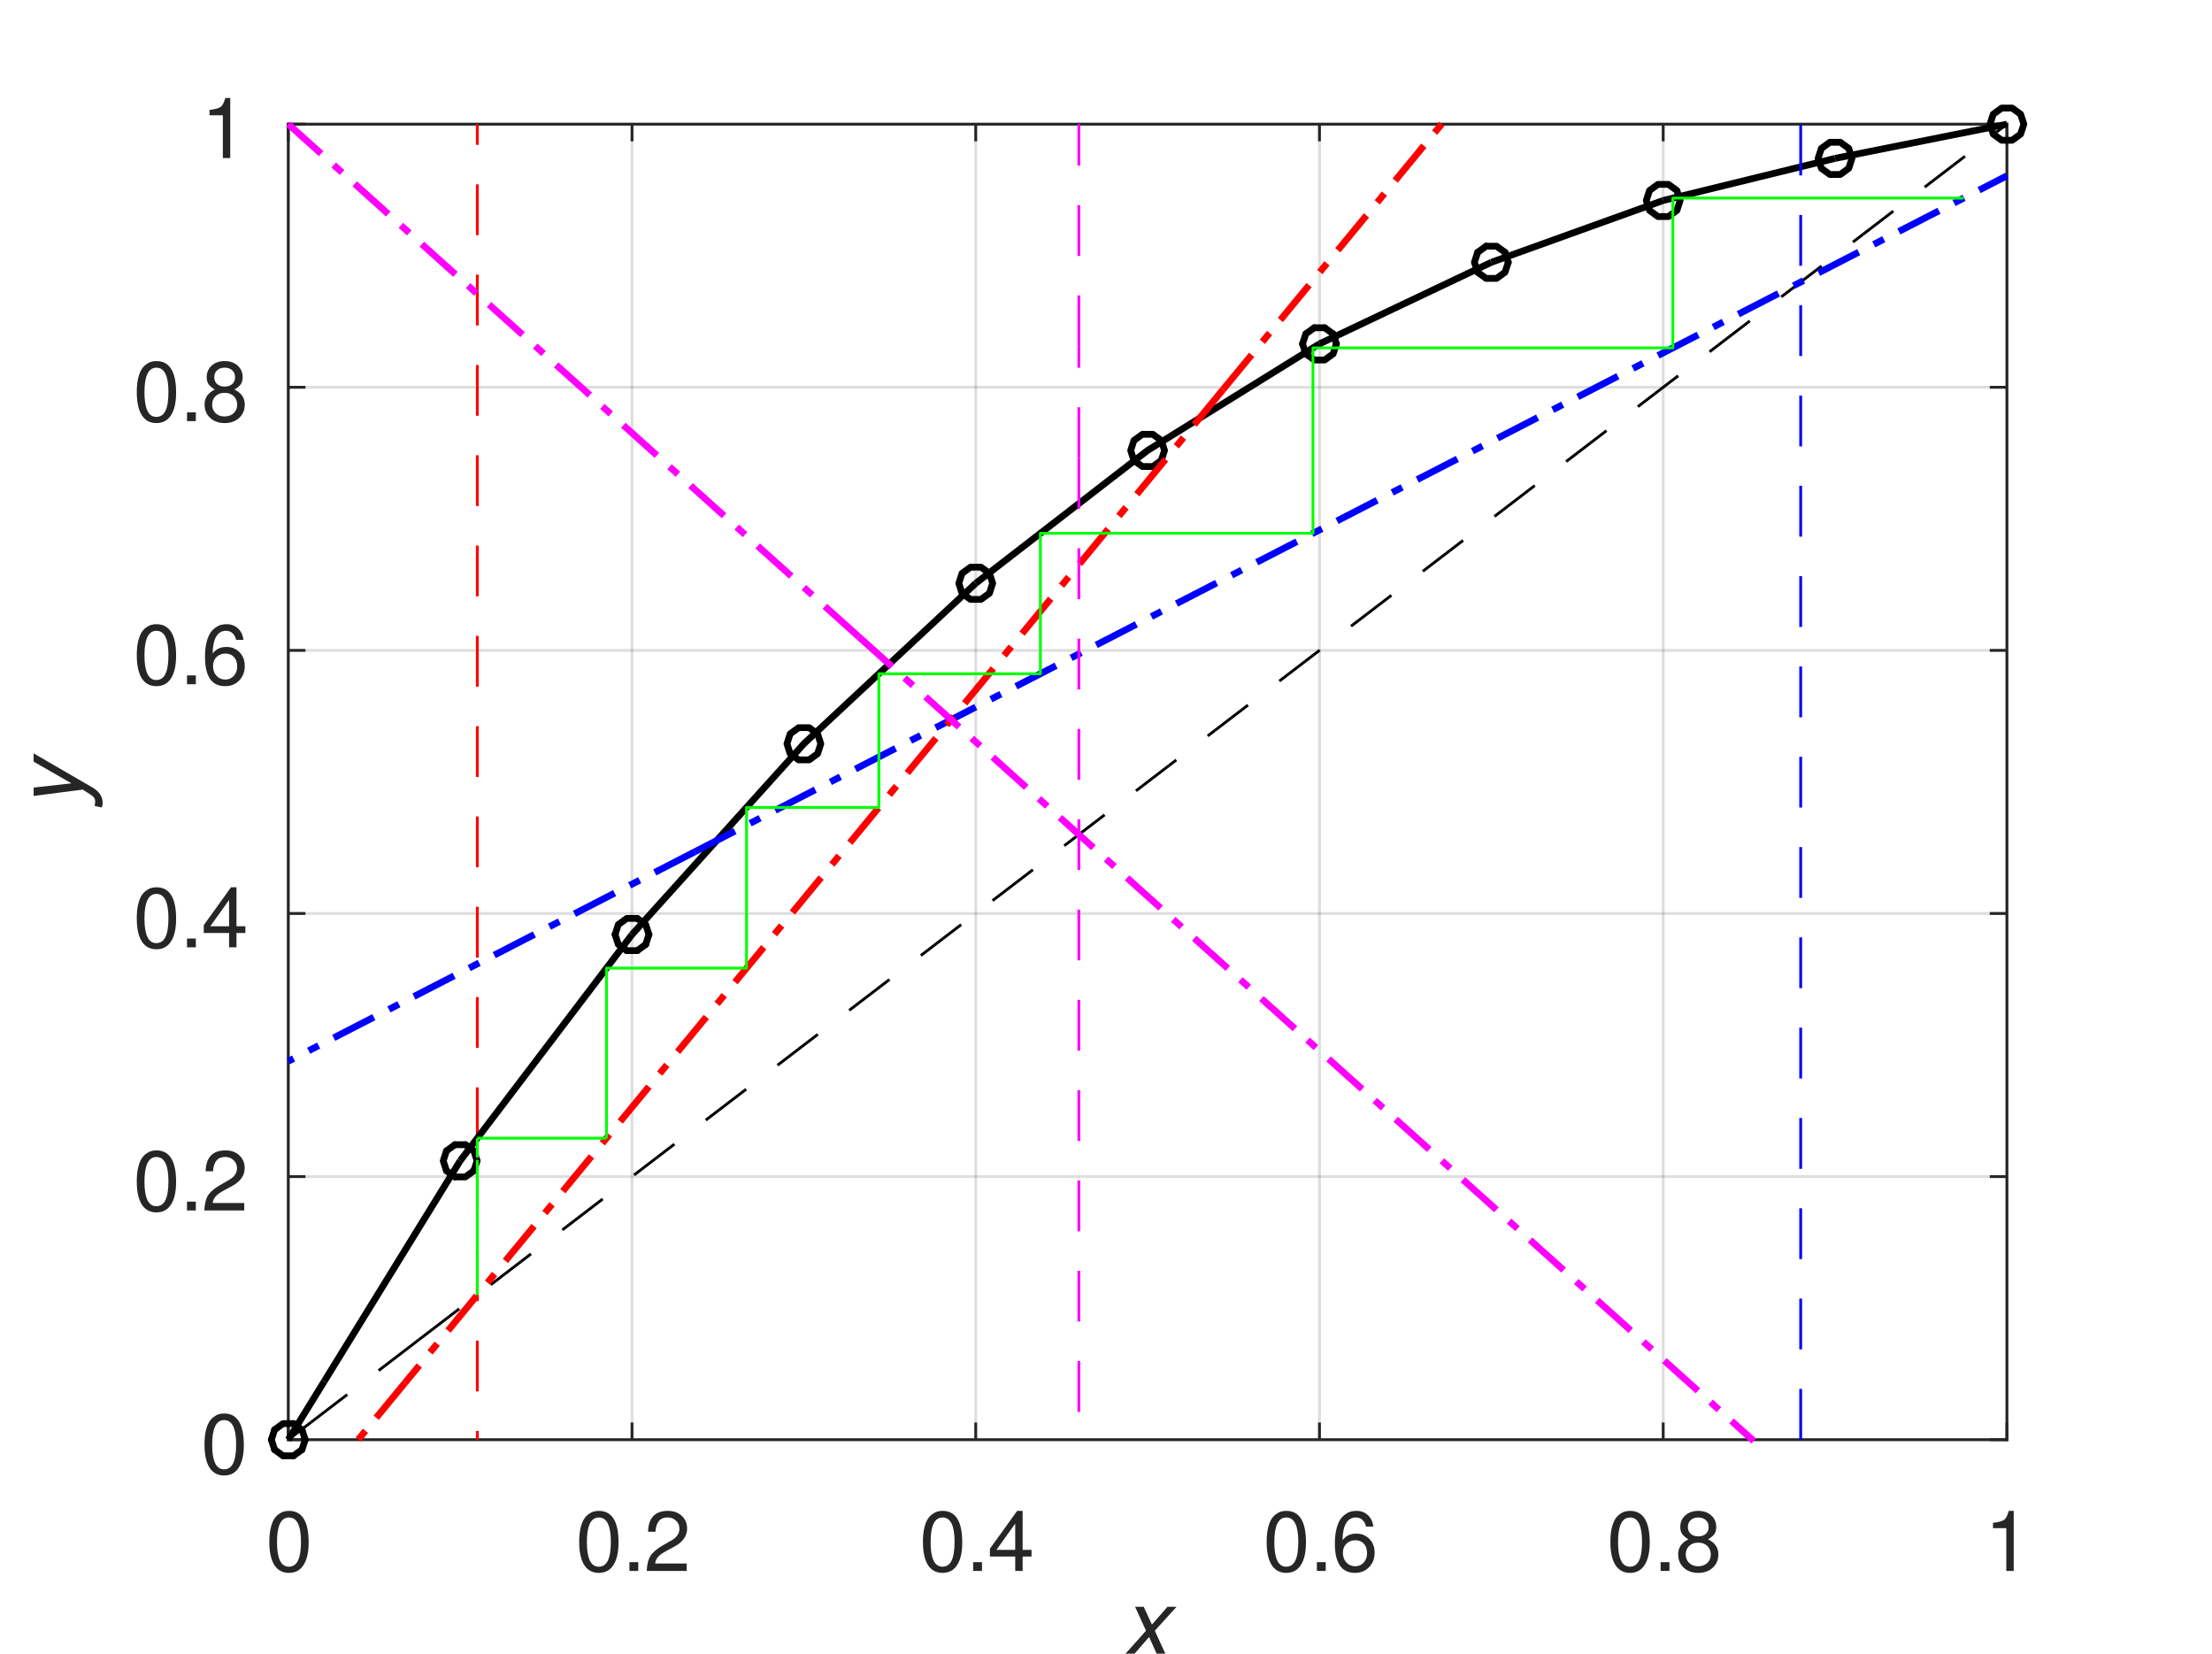
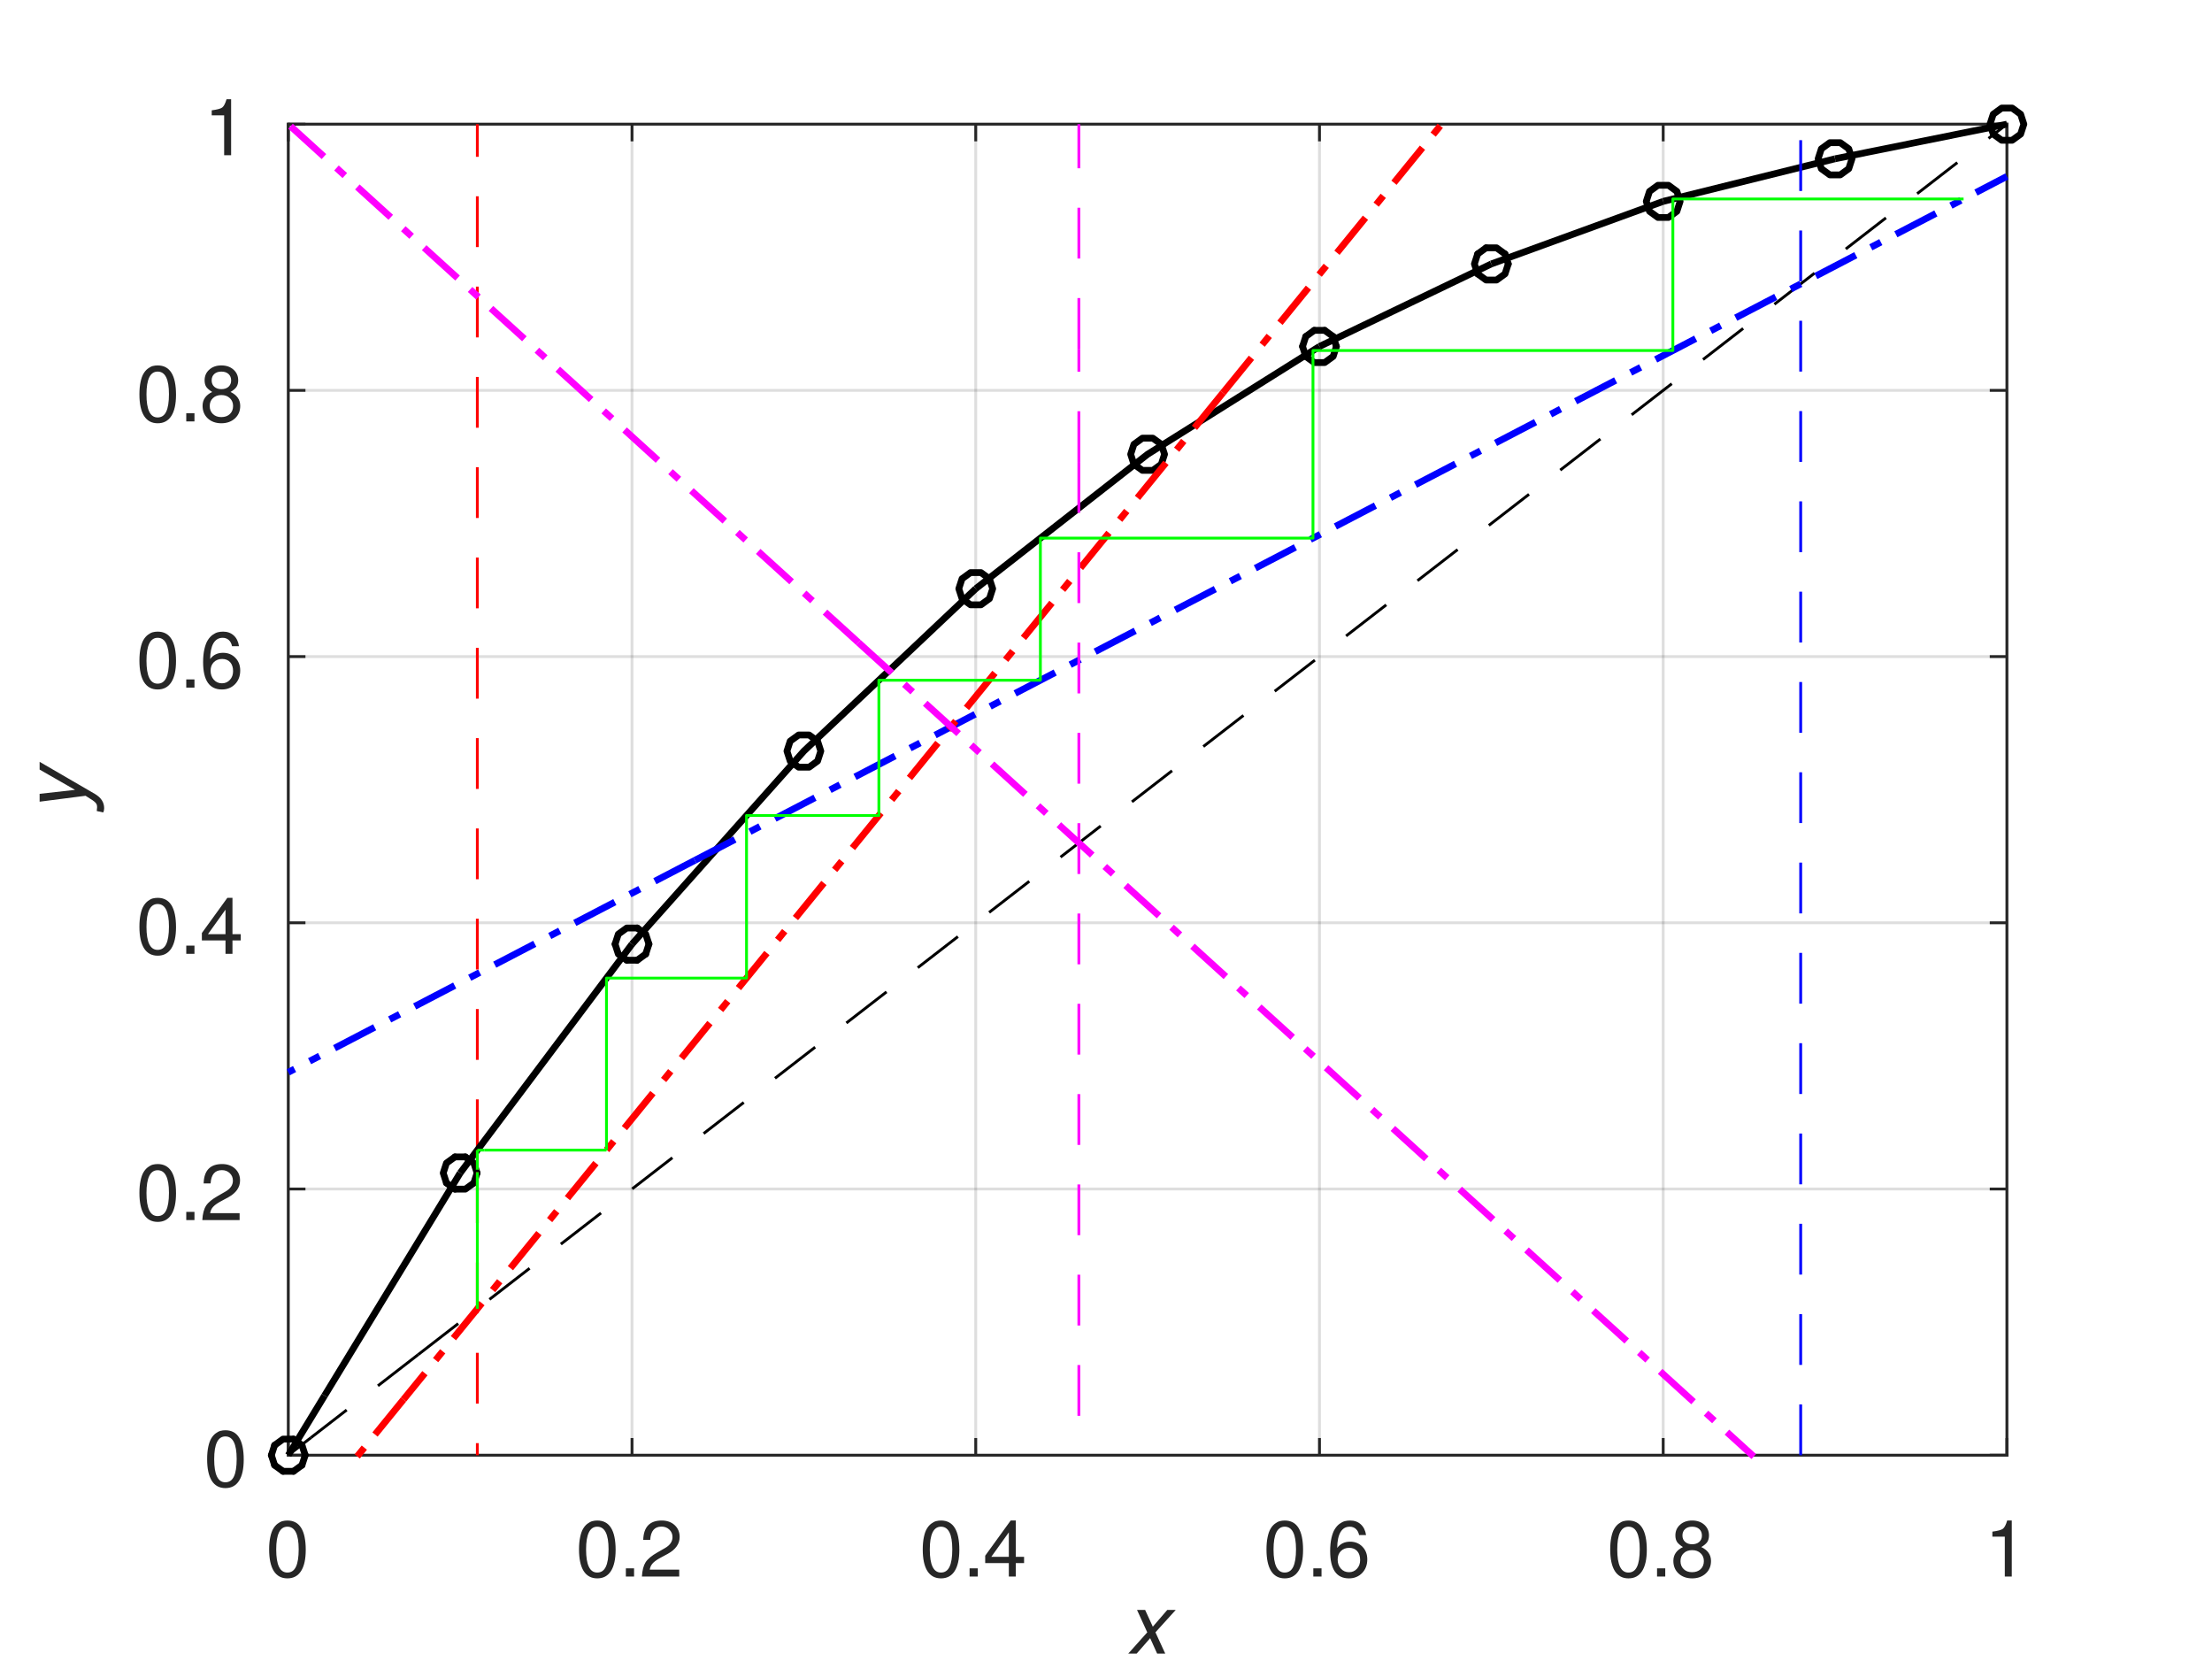
- <svg xmlns="http://www.w3.org/2000/svg" height="293pt" viewBox="0 0 392 293" width="392pt">
+ <svg xmlns="http://www.w3.org/2000/svg" width="392pt" viewBox="0 0 392 293" height="293pt">
  <defs />
  <polygon fill="#ffffff" points="0,0 392,0 392,293 0,293" />
  <g>
    <polygon fill="#ffffff" points="0,293 392,293 392,0 0,0" shape-rendering="crispEdges" />
    <clipPath id="cp00392293">
      <polygon points="0,293 392,293 392,0 0,0" />
    </clipPath>
    <g clip-path="url(#cp00392293)">
-       <polygon fill="#ffffff" points="355.657,255.087 355.657,22 51.089,22 51.089,255.087" shape-rendering="crispEdges" />
-       <g transform="translate(35.5995,28.0005) rotate(-0,8,-6)" font-weight="normal" xml:space="preserve" font-style="normal" font-size="15" font-family="FreeSans">
-         <text fill="rgb(38,38,38)" y="-0" x="0 ">1</text>
+       <polygon fill="#ffffff" points="355.657,257.837 355.657,22 51.089,22 51.089,257.837" shape-rendering="crispEdges" />
+       <g font-size="14" transform="translate(36.0988,27.5005) rotate(-0,8,-5.5)" font-weight="normal" xml:space="preserve" font-family="FreeSans" font-style="normal">
+         <text y="-0" fill="rgb(38,38,38)" x="0 ">1</text>
      </g>
-       <g transform="translate(23.5995,74.6177) rotate(-0,20,-6)" font-weight="normal" xml:space="preserve" font-style="normal" font-size="15" font-family="FreeSans">
-         <text fill="rgb(38,38,38)" y="-0" x="0 8 12 ">0.8</text>
+       <g font-size="14" transform="translate(24.0988,74.6678) rotate(-0,20,-5.5)" font-weight="normal" xml:space="preserve" font-family="FreeSans" font-style="normal">
+         <text y="-0" fill="rgb(38,38,38)" x="0 8 12 ">0.8</text>
      </g>
-       <g transform="translate(23.5995,121.235) rotate(-0,20,-6)" font-weight="normal" xml:space="preserve" font-style="normal" font-size="15" font-family="FreeSans">
-         <text fill="rgb(38,38,38)" y="-0" x="0 8 12 ">0.6</text>
+       <g font-size="14" transform="translate(24.0988,121.835) rotate(-0,20,-5.5)" font-weight="normal" xml:space="preserve" font-family="FreeSans" font-style="normal">
+         <text y="-0" fill="rgb(38,38,38)" x="0 8 12 ">0.6</text>
      </g>
-       <g transform="translate(23.5995,167.852) rotate(-0,20,-6)" font-weight="normal" xml:space="preserve" font-style="normal" font-size="15" font-family="FreeSans">
-         <text fill="rgb(38,38,38)" y="-0" x="0 8 12 ">0.4</text>
+       <g font-size="14" transform="translate(24.0988,169.002) rotate(-0,20,-5.5)" font-weight="normal" xml:space="preserve" font-family="FreeSans" font-style="normal">
+         <text y="-0" fill="rgb(38,38,38)" x="0 8 12 ">0.4</text>
      </g>
-       <g transform="translate(23.5995,214.469) rotate(-0,20,-6)" font-weight="normal" xml:space="preserve" font-style="normal" font-size="15" font-family="FreeSans">
-         <text fill="rgb(38,38,38)" y="-0" x="0 8 12 ">0.2</text>
+       <g font-size="14" transform="translate(24.0988,216.17) rotate(-0,20,-5.5)" font-weight="normal" xml:space="preserve" font-family="FreeSans" font-style="normal">
+         <text y="-0" fill="rgb(38,38,38)" x="0 8 12 ">0.2</text>
      </g>
-       <g transform="translate(35.5995,261.087) rotate(-0,8,-6)" font-weight="normal" xml:space="preserve" font-style="normal" font-size="15" font-family="FreeSans">
-         <text fill="rgb(38,38,38)" y="-0" x="0 ">0</text>
+       <g font-size="14" transform="translate(36.0988,263.337) rotate(-0,8,-5.5)" font-weight="normal" xml:space="preserve" font-family="FreeSans" font-style="normal">
+         <text y="-0" fill="rgb(38,38,38)" x="0 ">0</text>
      </g>
-       <g transform="translate(14.0995,138.544) rotate(-90,4.5,0)" font-weight="normal" xml:space="preserve" font-style="italic" font-size="16.5" font-family="FreeSans">
-         <text fill="rgb(38,38,38)" y="-4" x="0 ">y</text>
+       <g font-size="15.4" transform="translate(15.0988,139.919) rotate(-90,4,0)" font-weight="normal" xml:space="preserve" font-family="FreeSans" font-style="italic">
+         <text y="-4" fill="rgb(38,38,38)" x="0 ">y</text>
      </g>
-       <g transform="translate(198.873,293.341) rotate(-0,4.5,-10)" font-weight="normal" xml:space="preserve" font-style="italic" font-size="16.5" font-family="FreeSans">
-         <text fill="rgb(38,38,38)" y="-0" x="0 ">x</text>
+       <g font-size="15.4" transform="translate(199.373,293.33) rotate(-0,4,-9)" font-weight="normal" xml:space="preserve" font-family="FreeSans" font-style="italic">
+         <text y="-0" fill="rgb(38,38,38)" x="0 ">x</text>
      </g>
-       <g transform="translate(351.657,278.341) rotate(-0,4,-12)" font-weight="normal" xml:space="preserve" font-style="normal" font-size="15" font-family="FreeSans">
-         <text fill="rgb(38,38,38)" y="-0" x="0 ">1</text>
+       <g font-size="14" transform="translate(351.657,279.33) rotate(-0,4,-11)" font-weight="normal" xml:space="preserve" font-family="FreeSans" font-style="normal">
+         <text y="-0" fill="rgb(38,38,38)" x="0 ">1</text>
      </g>
-       <g transform="translate(284.744,278.341) rotate(-0,10,-12)" font-weight="normal" xml:space="preserve" font-style="normal" font-size="15" font-family="FreeSans">
-         <text fill="rgb(38,38,38)" y="-0" x="0 8 12 ">0.8</text>
+       <g font-size="14" transform="translate(284.744,279.33) rotate(-0,10,-11)" font-weight="normal" xml:space="preserve" font-family="FreeSans" font-style="normal">
+         <text y="-0" fill="rgb(38,38,38)" x="0 8 12 ">0.8</text>
      </g>
-       <g transform="translate(223.83,278.341) rotate(-0,10,-12)" font-weight="normal" xml:space="preserve" font-style="normal" font-size="15" font-family="FreeSans">
-         <text fill="rgb(38,38,38)" y="-0" x="0 8 12 ">0.6</text>
+       <g font-size="14" transform="translate(223.83,279.33) rotate(-0,10,-11)" font-weight="normal" xml:space="preserve" font-family="FreeSans" font-style="normal">
+         <text y="-0" fill="rgb(38,38,38)" x="0 8 12 ">0.6</text>
      </g>
-       <g transform="translate(162.916,278.341) rotate(-0,10,-12)" font-weight="normal" xml:space="preserve" font-style="normal" font-size="15" font-family="FreeSans">
-         <text fill="rgb(38,38,38)" y="-0" x="0 8 12 ">0.4</text>
+       <g font-size="14" transform="translate(162.916,279.33) rotate(-0,10,-11)" font-weight="normal" xml:space="preserve" font-family="FreeSans" font-style="normal">
+         <text y="-0" fill="rgb(38,38,38)" x="0 8 12 ">0.4</text>
      </g>
-       <g transform="translate(102.003,278.341) rotate(-0,10,-12)" font-weight="normal" xml:space="preserve" font-style="normal" font-size="15" font-family="FreeSans">
-         <text fill="rgb(38,38,38)" y="-0" x="0 8 12 ">0.2</text>
+       <g font-size="14" transform="translate(102.003,279.33) rotate(-0,10,-11)" font-weight="normal" xml:space="preserve" font-family="FreeSans" font-style="normal">
+         <text y="-0" fill="rgb(38,38,38)" x="0 8 12 ">0.2</text>
      </g>
-       <g transform="translate(47.0889,278.341) rotate(-0,4,-12)" font-weight="normal" xml:space="preserve" font-style="normal" font-size="15" font-family="FreeSans">
-         <text fill="rgb(38,38,38)" y="-0" x="0 ">0</text>
+       <g font-size="14" transform="translate(47.0889,279.33) rotate(-0,4,-11)" font-weight="normal" xml:space="preserve" font-family="FreeSans" font-style="normal">
+         <text y="-0" fill="rgb(38,38,38)" x="0 ">0</text>
      </g>
-       <polyline fill="none" stroke-linejoin="miter" points="355.657,255.087 355.657,252.04" stroke-linecap="butt" stroke="#262626" stroke-width="0.5" />
-       <polyline fill="none" stroke-linejoin="miter" points="355.657,22 355.657,25.047" stroke-linecap="butt" stroke="#262626" stroke-width="0.5" />
-       <polyline fill="none" stroke-linejoin="miter" points="233.83,22 233.83,25.047" stroke-linecap="butt" stroke="#262626" stroke-width="0.5" />
-       <polyline fill="none" stroke-linejoin="miter" points="233.83,255.087 233.83,252.04" stroke-linecap="butt" stroke="#262626" stroke-width="0.5" />
-       <polyline fill="none" stroke-linejoin="miter" points="172.916,22 172.916,25.047" stroke-linecap="butt" stroke="#262626" stroke-width="0.5" />
-       <polyline fill="none" stroke-linejoin="miter" points="172.916,255.087 172.916,252.04" stroke-linecap="butt" stroke="#262626" stroke-width="0.5" />
-       <polyline fill="none" stroke-linejoin="miter" points="294.743,255.087 294.743,252.04" stroke-linecap="butt" stroke="#262626" stroke-width="0.5" />
-       <polyline fill="none" stroke-linejoin="miter" points="294.743,22 294.743,25.047" stroke-linecap="butt" stroke="#262626" stroke-width="0.5" />
-       <polyline fill="none" stroke-linejoin="miter" points="112.003,22 112.003,25.047" stroke-linecap="butt" stroke="#262626" stroke-width="0.5" />
-       <polyline fill="none" stroke-linejoin="miter" points="112.003,255.087 112.003,252.04" stroke-linecap="butt" stroke="#262626" stroke-width="0.5" />
-       <polyline stroke-opacity="0.15" stroke-dasharray="16,0" fill="none" stroke-linejoin="miter" points="51.089,255.087 355.657,255.087" stroke-linecap="butt" stroke="#262626" stroke-width="0.5" />
-       <polyline stroke-opacity="0.15" stroke-dasharray="16,0" fill="none" stroke-linejoin="miter" points="51.089,208.469 355.657,208.469" stroke-linecap="butt" stroke="#262626" stroke-width="0.5" />
-       <polyline stroke-opacity="0.15" stroke-dasharray="16,0" fill="none" stroke-linejoin="miter" points="51.089,161.852 355.657,161.852" stroke-linecap="butt" stroke="#262626" stroke-width="0.5" />
-       <polyline stroke-opacity="0.15" stroke-dasharray="16,0" fill="none" stroke-linejoin="miter" points="51.089,115.235 355.657,115.235" stroke-linecap="butt" stroke="#262626" stroke-width="0.5" />
-       <polyline stroke-opacity="0.15" stroke-dasharray="16,0" fill="none" stroke-linejoin="miter" points="51.089,68.618 355.657,68.618" stroke-linecap="butt" stroke="#262626" stroke-width="0.5" />
-       <polyline stroke-opacity="0.15" stroke-dasharray="16,0" fill="none" stroke-linejoin="miter" points="51.089,22 355.657,22" stroke-linecap="butt" stroke="#262626" stroke-width="0.5" />
-       <polyline fill="none" stroke-linejoin="miter" points="51.089,255.087 54.13,255.087" stroke-linecap="butt" stroke="#262626" stroke-width="0.5" />
-       <polyline fill="none" stroke-linejoin="miter" points="355.657,255.087 352.616,255.087" stroke-linecap="butt" stroke="#262626" stroke-width="0.5" />
-       <polyline fill="none" stroke-linejoin="miter" points="51.089,208.469 54.13,208.469" stroke-linecap="butt" stroke="#262626" stroke-width="0.5" />
-       <polyline fill="none" stroke-linejoin="miter" points="355.657,208.469 352.616,208.469" stroke-linecap="butt" stroke="#262626" stroke-width="0.5" />
-       <polyline fill="none" stroke-linejoin="miter" points="51.089,161.852 54.13,161.852" stroke-linecap="butt" stroke="#262626" stroke-width="0.5" />
-       <polyline fill="none" stroke-linejoin="miter" points="355.657,161.852 352.616,161.852" stroke-linecap="butt" stroke="#262626" stroke-width="0.5" />
-       <polyline fill="none" stroke-linejoin="miter" points="51.089,115.235 54.13,115.235" stroke-linecap="butt" stroke="#262626" stroke-width="0.5" />
-       <polyline fill="none" stroke-linejoin="miter" points="355.657,115.235 352.616,115.235" stroke-linecap="butt" stroke="#262626" stroke-width="0.5" />
-       <polyline fill="none" stroke-linejoin="miter" points="51.089,68.618 54.13,68.618" stroke-linecap="butt" stroke="#262626" stroke-width="0.5" />
-       <polyline fill="none" stroke-linejoin="miter" points="355.657,68.618 352.616,68.618" stroke-linecap="butt" stroke="#262626" stroke-width="0.5" />
-       <polyline fill="none" stroke-linejoin="miter" points="51.089,22 54.13,22" stroke-linecap="butt" stroke="#262626" stroke-width="0.5" />
-       <polyline fill="none" stroke-linejoin="miter" points="355.657,22 352.616,22" stroke-linecap="butt" stroke="#262626" stroke-width="0.5" />
-       <polyline fill="none" stroke-linejoin="miter" points="51.089,22 51.089,25.047" stroke-linecap="butt" stroke="#262626" stroke-width="0.5" />
-       <polyline fill="none" stroke-linejoin="miter" points="51.089,255.087 51.089,252.04" stroke-linecap="butt" stroke="#262626" stroke-width="0.5" />
-       <polyline stroke-opacity="0.15" stroke-dasharray="16,0" fill="none" stroke-linejoin="miter" points="355.657,255.087 355.657,22" stroke-linecap="butt" stroke="#262626" stroke-width="0.5" />
-       <polyline stroke-opacity="0.15" stroke-dasharray="16,0" fill="none" stroke-linejoin="miter" points="294.743,255.087 294.743,22" stroke-linecap="butt" stroke="#262626" stroke-width="0.5" />
-       <polyline stroke-opacity="0.15" stroke-dasharray="16,0" fill="none" stroke-linejoin="miter" points="233.83,255.087 233.83,22" stroke-linecap="butt" stroke="#262626" stroke-width="0.5" />
-       <polyline stroke-opacity="0.15" stroke-dasharray="16,0" fill="none" stroke-linejoin="miter" points="172.916,255.087 172.916,22" stroke-linecap="butt" stroke="#262626" stroke-width="0.5" />
-       <polyline stroke-dasharray="16,0" fill="none" stroke-linejoin="miter" points="51.089,255.087 355.657,255.087" stroke-linecap="square" stroke="#262626" stroke-width="0.5" />
-       <polyline stroke-dasharray="16,0" fill="none" stroke-linejoin="miter" points="51.089,22 355.657,22" stroke-linecap="square" stroke="#262626" stroke-width="0.5" />
-       <polyline stroke-dasharray="16,0" fill="none" stroke-linejoin="miter" points="51.089,255.087 51.089,22" stroke-linecap="square" stroke="#262626" stroke-width="0.5" />
-       <polyline stroke-dasharray="16,0" fill="none" stroke-linejoin="miter" points="355.657,255.087 355.657,22" stroke-linecap="square" stroke="#262626" stroke-width="0.5" />
-       <polyline stroke-opacity="0.15" stroke-dasharray="16,0" fill="none" stroke-linejoin="miter" points="112.003,255.087 112.003,22" stroke-linecap="butt" stroke="#262626" stroke-width="0.5" />
-       <polyline stroke-opacity="0.15" stroke-dasharray="16,0" fill="none" stroke-linejoin="miter" points="51.089,255.087 51.089,22" stroke-linecap="butt" stroke="#262626" stroke-width="0.5" />
-       <polyline fill="none" stroke-linejoin="round" points="79.119,207.436 78.546,205.672 79.119,203.909 80.619,202.819" stroke-linecap="round" stroke="#000000" stroke-width="1.2" />
-       <polyline fill="none" stroke-linejoin="round" points="83.272,203.4 82.473,202.819" stroke-linecap="round" stroke="#000000" stroke-width="1.2" />
-       <polyline fill="none" stroke-linejoin="round" points="110.276,167.854 109.575,167.345 109.003,165.582" stroke-linecap="round" stroke="#000000" stroke-width="1.2" />
-       <polyline fill="none" stroke-linejoin="round" points="79.819,207.945 79.119,207.436" stroke-linecap="round" stroke="#000000" stroke-width="1.2" />
-       <polyline fill="none" stroke-linejoin="round" points="80.619,202.819 82.473,202.819" stroke-linecap="round" stroke="#000000" stroke-width="1.2" />
-       <polyline fill="none" stroke-linejoin="round" points="109.003,165.582 109.575,163.818 111.075,162.728 112.93,162.728" stroke-linecap="round" stroke="#000000" stroke-width="1.2" />
-       <polyline fill="none" stroke-linejoin="round" points="113.729,163.309 112.93,162.728" stroke-linecap="round" stroke="#000000" stroke-width="1.2" />
-       <polyline stroke-dasharray="8,3,2,3" fill="none" stroke-linejoin="round" points="123.145,150.914 51.089,188.031" stroke-linecap="butt" stroke="#0000ff" stroke-width="1.2" />
-       <polyline stroke-dasharray="9,7" fill="none" stroke-linejoin="round" points="84.591,201.663 84.591,22" stroke-linecap="butt" stroke="#ff0000" stroke-width="0.5" />
-       <polyline stroke-dasharray="8,3,2,3" fill="none" stroke-linejoin="round" points="152.124,112.77 51.089,22" stroke-linecap="butt" stroke="#ff00ff" stroke-width="1.2" />
-       <polyline stroke-dasharray="9,7" fill="none" stroke-linejoin="round" points="191.19,61.345 191.19,22" stroke-linecap="butt" stroke="#ff00ff" stroke-width="0.5" />
-       <polyline fill="none" stroke-linejoin="round" points="81.546,205.672 112.003,165.582" stroke-linecap="butt" stroke="#000000" stroke-width="1.2" />
-       <polyline fill="none" stroke-linejoin="round" points="50.162,257.94 48.662,256.85" stroke-linecap="round" stroke="#000000" stroke-width="1.2" />
-       <polyline fill="none" stroke-linejoin="round" points="48.089,255.087 48.662,253.323" stroke-linecap="round" stroke="#000000" stroke-width="1.2" />
-       <polyline fill="none" stroke-linejoin="round" points="57.434,244.793 51.089,255.087" stroke-linecap="butt" stroke="#000000" stroke-width="1.2" />
-       <polyline fill="none" stroke-linejoin="round" points="52.016,252.233 53.516,253.323" stroke-linecap="round" stroke="#000000" stroke-width="1.2" />
-       <polyline fill="none" stroke-linejoin="round" points="52.016,257.94 50.162,257.94" stroke-linecap="round" stroke="#000000" stroke-width="1.2" />
-       <polyline fill="none" stroke-linejoin="round" points="53.516,253.323 54.089,255.087" stroke-linecap="round" stroke="#000000" stroke-width="1.2" />
-       <polyline fill="none" stroke-linejoin="round" points="48.662,256.85 48.089,255.087" stroke-linecap="round" stroke="#000000" stroke-width="1.2" />
-       <polyline stroke-dasharray="9,7" fill="none" stroke-linejoin="round" points="55.082,252.031 51.089,255.087" stroke-linecap="butt" stroke="#000000" stroke-width="0.5" />
-       <polyline fill="none" stroke-linejoin="round" points="48.662,253.323 50.162,252.233 52.016,252.233" stroke-linecap="round" stroke="#000000" stroke-width="1.2" />
-       <polyline fill="none" stroke-linejoin="round" points="53.516,256.85 52.016,257.94" stroke-linecap="round" stroke="#000000" stroke-width="1.2" />
-       <polyline fill="none" stroke-linejoin="round" points="54.089,255.087 53.516,256.85" stroke-linecap="round" stroke="#000000" stroke-width="1.2" />
-       <polyline fill="none" stroke-linejoin="round" points="80.044,208.108 79.819,207.945" stroke-linecap="round" stroke="#000000" stroke-width="1.2" />
-       <polyline fill="none" stroke-linejoin="round" points="57.434,244.793 81.546,205.672" stroke-linecap="butt" stroke="#000000" stroke-width="1.2" />
-       <polyline fill="none" stroke-linejoin="round" points="80.044,208.108 80.619,208.525" stroke-linecap="round" stroke="#000000" stroke-width="1.2" />
-       <polyline fill="none" stroke-linejoin="round" points="83.272,203.4 83.973,203.909 84.546,205.672" stroke-linecap="round" stroke="#000000" stroke-width="1.2" />
-       <polyline stroke-dasharray="9,7" fill="none" stroke-linejoin="round" points="74.249,237.362 55.082,252.031" stroke-linecap="butt" stroke="#000000" stroke-width="0.5" />
-       <polyline stroke-dasharray="8,3,2,3" fill="none" stroke-linejoin="round" points="71.759,245.025 63.279,255.32" stroke-linecap="butt" stroke="#ff0000" stroke-width="1.2" />
-       <polyline stroke-dasharray="9,7" fill="none" stroke-linejoin="round" points="84.591,205.532 84.591,201.663" stroke-linecap="butt" stroke="#ff0000" stroke-width="0.5" />
-       <polyline fill="none" stroke-linejoin="round" points="83.973,207.436 82.473,208.525 80.619,208.525" stroke-linecap="round" stroke="#000000" stroke-width="1.2" />
-       <polyline fill="none" stroke-linejoin="round" points="85.848,201.663 84.591,201.663" stroke-linecap="butt" stroke="#00ff00" stroke-width="0.5" />
-       <polyline fill="none" stroke-linejoin="round" points="84.591,205.532 84.591,201.663" stroke-linecap="butt" stroke="#00ff00" stroke-width="0.5" />
-       <polyline fill="none" stroke-linejoin="round" points="84.546,205.672 83.973,207.436" stroke-linecap="round" stroke="#000000" stroke-width="1.2" />
-       <polyline fill="none" stroke-linejoin="round" points="294.743,35.52 325.2,28.061" stroke-linecap="butt" stroke="#000000" stroke-width="1.2" />
-       <polyline fill="none" stroke-linejoin="round" points="112.003,165.582 142.459,131.784 172.916,103.348" stroke-linecap="butt" stroke="#000000" stroke-width="1.2" />
-       <polyline fill="none" stroke-linejoin="round" points="325.2,28.061 355.657,22" stroke-linecap="butt" stroke="#000000" stroke-width="1.2" />
-       <polyline fill="none" stroke-linejoin="round" points="172.916,103.348 203.373,79.806 233.83,60.926" stroke-linecap="butt" stroke="#000000" stroke-width="1.2" />
-       <polyline fill="none" stroke-linejoin="round" points="115.003,165.582 114.43,167.345" stroke-linecap="round" stroke="#000000" stroke-width="1.2" />
-       <polyline fill="none" stroke-linejoin="round" points="112.93,168.435 111.075,168.435" stroke-linecap="round" stroke="#000000" stroke-width="1.2" />
-       <polyline fill="none" stroke-linejoin="round" points="264.287,46.474 294.743,35.52" stroke-linecap="butt" stroke="#000000" stroke-width="1.2" />
-       <polyline fill="none" stroke-linejoin="round" points="114.43,167.345 112.93,168.435" stroke-linecap="round" stroke="#000000" stroke-width="1.2" />
-       <polyline fill="none" stroke-linejoin="round" points="110.276,167.854 111.075,168.435" stroke-linecap="round" stroke="#000000" stroke-width="1.2" />
-       <polyline fill="none" stroke-linejoin="round" points="113.729,163.309 114.43,163.818 115.003,165.582" stroke-linecap="round" stroke="#000000" stroke-width="1.2" />
-       <polyline fill="none" stroke-linejoin="round" points="145.459,131.784 144.886,133.547 143.386,134.637 141.532,134.637 140.032,133.547 139.459,131.784 140.032,130.021 141.532,128.931 143.386,128.931 144.886,130.021 145.459,131.784" stroke-linecap="round" stroke="#000000" stroke-width="1.2" />
-       <polyline fill="none" stroke-linejoin="round" points="175.916,103.348 175.343,105.111 173.843,106.201 171.989,106.201 170.489,105.111 169.916,103.348 170.489,101.584 171.989,100.494 173.843,100.494 175.343,101.584 175.916,103.348" stroke-linecap="round" stroke="#000000" stroke-width="1.2" />
-       <polyline fill="none" stroke-linejoin="round" points="206.373,79.806 205.8,81.569 204.3,82.659 202.446,82.659 200.946,81.569 200.373,79.806 200.946,78.043 202.446,76.953 204.3,76.953 205.8,78.043 206.373,79.806" stroke-linecap="round" stroke="#000000" stroke-width="1.2" />
-       <polyline fill="none" stroke-linejoin="round" points="236.83,60.926 236.257,62.689 234.757,63.779 232.903,63.779 231.403,62.689" stroke-linecap="round" stroke="#000000" stroke-width="1.2" />
-       <polyline fill="none" stroke-linejoin="round" points="231.231,62.159 231.403,62.689" stroke-linecap="round" stroke="#000000" stroke-width="1.2" />
-       <polyline fill="none" stroke-linejoin="round" points="236.429,59.693 236.83,60.926" stroke-linecap="round" stroke="#000000" stroke-width="1.2" />
-       <polyline fill="none" stroke-linejoin="round" points="267.287,46.474 266.714,48.238 265.214,49.328 263.36,49.328 261.86,48.238" stroke-linecap="round" stroke="#000000" stroke-width="1.2" />
-       <polyline fill="none" stroke-linejoin="round" points="261.687,47.708 261.86,48.238" stroke-linecap="round" stroke="#000000" stroke-width="1.2" />
-       <polyline fill="none" stroke-linejoin="round" points="266.886,45.241 267.287,46.474" stroke-linecap="round" stroke="#000000" stroke-width="1.2" />
-       <polyline fill="none" stroke-linejoin="round" points="297.743,35.52 297.171,37.283 295.671,38.373 293.816,38.373 292.316,37.283 291.743,35.52 292.316,33.756 293.816,32.666 295.671,32.666 297.171,33.756 297.743,35.52" stroke-linecap="round" stroke="#000000" stroke-width="1.2" />
-       <polyline fill="none" stroke-linejoin="round" points="328.2,28.061 327.627,29.824 326.127,30.914 324.273,30.914 322.773,29.824 322.2,28.061 322.773,26.297 324.273,25.208 326.127,25.208 327.627,26.297 328.2,28.061" stroke-linecap="round" stroke="#000000" stroke-width="1.2" />
-       <polyline fill="none" stroke-linejoin="round" points="358.657,22 358.084,23.764 356.584,24.854 354.73,24.854 353.23,23.764 352.657,22 353.23,20.237 354.73,19.147 356.584,19.147 358.084,20.237 358.657,22" stroke-linecap="round" stroke="#000000" stroke-width="1.2" />
-       <polyline stroke-dasharray="9,7" fill="none" stroke-linejoin="round" points="74.249,237.362 355.657,22" stroke-linecap="butt" stroke="#000000" stroke-width="0.5" />
-       <polyline stroke-dasharray="8,3,2,3" fill="none" stroke-linejoin="round" points="123.145,150.914 355.657,31.144" stroke-linecap="butt" stroke="#0000ff" stroke-width="1.2" />
-       <polyline stroke-dasharray="9,7" fill="none" stroke-linejoin="round" points="319.109,255.087 319.109,22" stroke-linecap="butt" stroke="#0000ff" stroke-width="0.5" />
-       <polyline stroke-dasharray="8,3,2,3" fill="none" stroke-linejoin="round" points="216.726,69.042 71.759,245.025" stroke-linecap="butt" stroke="#ff0000" stroke-width="1.2" />
-       <polyline stroke-dasharray="9,7" fill="none" stroke-linejoin="round" points="84.591,205.532 84.591,255.087" stroke-linecap="butt" stroke="#ff0000" stroke-width="0.5" />
-       <polyline stroke-dasharray="8,3,2,3" fill="none" stroke-linejoin="round" points="152.124,112.77 310.795,255.32" stroke-linecap="butt" stroke="#ff00ff" stroke-width="1.2" />
-       <polyline stroke-dasharray="9,7" fill="none" stroke-linejoin="round" points="191.19,81.158 191.19,255.087" stroke-linecap="butt" stroke="#ff00ff" stroke-width="0.5" />
-       <polyline fill="none" stroke-linejoin="round" points="347.978,35.1 296.457,35.1 296.457,61.639 232.679,61.639 232.679,94.492 184.373,94.492 184.373,119.375 155.75,119.375 155.75,143.063 132.295,143.063 132.295,171.537 107.478,171.537 107.478,201.663" stroke-linecap="butt" stroke="#00ff00" stroke-width="0.5" />
-       <polyline fill="none" stroke-linejoin="round" points="85.848,201.663 107.478,201.663" stroke-linecap="butt" stroke="#00ff00" stroke-width="0.5" />
-       <polyline fill="none" stroke-linejoin="round" points="84.591,205.532 84.591,229.447" stroke-linecap="butt" stroke="#00ff00" stroke-width="0.5" />
-       <polyline fill="none" stroke-linejoin="round" points="233.83,60.926 264.287,46.474" stroke-linecap="butt" stroke="#000000" stroke-width="1.2" />
-       <polyline fill="none" stroke-linejoin="round" points="234.757,58.073 236.257,59.163" stroke-linecap="round" stroke="#000000" stroke-width="1.2" />
-       <polyline fill="none" stroke-linejoin="round" points="236.429,59.693 236.257,59.163" stroke-linecap="round" stroke="#000000" stroke-width="1.2" />
-       <polyline fill="none" stroke-linejoin="round" points="261.687,47.708 261.287,46.474 261.86,44.711" stroke-linecap="round" stroke="#000000" stroke-width="1.2" />
-       <polyline fill="none" stroke-linejoin="round" points="231.231,62.159 230.83,60.926" stroke-linecap="round" stroke="#000000" stroke-width="1.2" />
-       <polyline fill="none" stroke-linejoin="round" points="261.86,44.711 263.36,43.621" stroke-linecap="round" stroke="#000000" stroke-width="1.2" />
-       <polyline fill="none" stroke-linejoin="round" points="230.83,60.926 231.403,59.163" stroke-linecap="round" stroke="#000000" stroke-width="1.2" />
-       <polyline fill="none" stroke-linejoin="round" points="232.903,58.073 234.757,58.073" stroke-linecap="round" stroke="#000000" stroke-width="1.2" />
-       <polyline fill="none" stroke-linejoin="round" points="263.36,43.621 265.214,43.621 266.714,44.711" stroke-linecap="round" stroke="#000000" stroke-width="1.2" />
-       <polyline fill="none" stroke-linejoin="round" points="266.886,45.241 266.714,44.711" stroke-linecap="round" stroke="#000000" stroke-width="1.2" />
-       <polyline fill="none" stroke-linejoin="round" points="231.403,59.163 232.903,58.073" stroke-linecap="round" stroke="#000000" stroke-width="1.2" />
-       <polyline stroke-dasharray="8,3,2,3" fill="none" stroke-linejoin="round" points="216.726,69.042 255.668,21.767" stroke-linecap="butt" stroke="#ff0000" stroke-width="1.2" />
-       <polyline stroke-dasharray="9,7" fill="none" stroke-linejoin="round" points="191.19,81.158 191.19,61.345" stroke-linecap="butt" stroke="#ff00ff" stroke-width="0.5" />
+       <polyline stroke-linejoin="miter" fill="none" stroke-width="0.5" stroke-linecap="butt" stroke="#262626" points="355.657,257.837 355.657,254.793" />
+       <polyline stroke-linejoin="miter" fill="none" stroke-width="0.5" stroke-linecap="butt" stroke="#262626" points="355.657,22 355.657,25.044" />
+       <polyline stroke-linejoin="miter" fill="none" stroke-width="0.5" stroke-linecap="butt" stroke="#262626" points="233.83,22 233.83,25.044" />
+       <polyline stroke-linejoin="miter" fill="none" stroke-width="0.5" stroke-linecap="butt" stroke="#262626" points="233.83,257.837 233.83,254.793" />
+       <polyline stroke-linejoin="miter" fill="none" stroke-width="0.5" stroke-linecap="butt" stroke="#262626" points="172.916,22 172.916,25.044" />
+       <polyline stroke-linejoin="miter" fill="none" stroke-width="0.5" stroke-linecap="butt" stroke="#262626" points="172.916,257.837 172.916,254.793" />
+       <polyline stroke-linejoin="miter" fill="none" stroke-width="0.5" stroke-linecap="butt" stroke="#262626" points="294.743,257.837 294.743,254.793" />
+       <polyline stroke-linejoin="miter" fill="none" stroke-width="0.5" stroke-linecap="butt" stroke="#262626" points="294.743,22 294.743,25.044" />
+       <polyline stroke-linejoin="miter" fill="none" stroke-width="0.5" stroke-linecap="butt" stroke="#262626" points="112.003,22 112.003,25.044" />
+       <polyline stroke-linejoin="miter" fill="none" stroke-width="0.5" stroke-linecap="butt" stroke="#262626" points="112.003,257.837 112.003,254.793" />
+       <polyline stroke-linejoin="miter" fill="none" stroke-width="0.5" stroke-linecap="butt" stroke="#262626" points="51.089,257.837 355.657,257.837" stroke-opacity="0.15" stroke-dasharray="16,0" />
+       <polyline stroke-linejoin="miter" fill="none" stroke-width="0.5" stroke-linecap="butt" stroke="#262626" points="51.089,210.67 355.657,210.67" stroke-opacity="0.15" stroke-dasharray="16,0" />
+       <polyline stroke-linejoin="miter" fill="none" stroke-width="0.5" stroke-linecap="butt" stroke="#262626" points="51.089,163.502 355.657,163.502" stroke-opacity="0.15" stroke-dasharray="16,0" />
+       <polyline stroke-linejoin="miter" fill="none" stroke-width="0.5" stroke-linecap="butt" stroke="#262626" points="51.089,116.335 355.657,116.335" stroke-opacity="0.15" stroke-dasharray="16,0" />
+       <polyline stroke-linejoin="miter" fill="none" stroke-width="0.5" stroke-linecap="butt" stroke="#262626" points="51.089,69.168 355.657,69.168" stroke-opacity="0.15" stroke-dasharray="16,0" />
+       <polyline stroke-linejoin="miter" fill="none" stroke-width="0.5" stroke-linecap="butt" stroke="#262626" points="51.089,22 355.657,22" stroke-opacity="0.15" stroke-dasharray="16,0" />
+       <polyline stroke-linejoin="miter" fill="none" stroke-width="0.5" stroke-linecap="butt" stroke="#262626" points="51.089,257.837 54.13,257.837" />
+       <polyline stroke-linejoin="miter" fill="none" stroke-width="0.5" stroke-linecap="butt" stroke="#262626" points="355.657,257.837 352.616,257.837" />
+       <polyline stroke-linejoin="miter" fill="none" stroke-width="0.5" stroke-linecap="butt" stroke="#262626" points="51.089,210.67 54.13,210.67" />
+       <polyline stroke-linejoin="miter" fill="none" stroke-width="0.5" stroke-linecap="butt" stroke="#262626" points="355.657,210.67 352.616,210.67" />
+       <polyline stroke-linejoin="miter" fill="none" stroke-width="0.5" stroke-linecap="butt" stroke="#262626" points="51.089,163.502 54.13,163.502" />
+       <polyline stroke-linejoin="miter" fill="none" stroke-width="0.5" stroke-linecap="butt" stroke="#262626" points="355.657,163.502 352.616,163.502" />
+       <polyline stroke-linejoin="miter" fill="none" stroke-width="0.5" stroke-linecap="butt" stroke="#262626" points="51.089,116.335 54.13,116.335" />
+       <polyline stroke-linejoin="miter" fill="none" stroke-width="0.5" stroke-linecap="butt" stroke="#262626" points="355.657,116.335 352.616,116.335" />
+       <polyline stroke-linejoin="miter" fill="none" stroke-width="0.5" stroke-linecap="butt" stroke="#262626" points="51.089,69.168 54.13,69.168" />
+       <polyline stroke-linejoin="miter" fill="none" stroke-width="0.5" stroke-linecap="butt" stroke="#262626" points="355.657,69.168 352.616,69.168" />
+       <polyline stroke-linejoin="miter" fill="none" stroke-width="0.5" stroke-linecap="butt" stroke="#262626" points="51.089,22 54.13,22" />
+       <polyline stroke-linejoin="miter" fill="none" stroke-width="0.5" stroke-linecap="butt" stroke="#262626" points="355.657,22 352.616,22" />
+       <polyline stroke-linejoin="miter" fill="none" stroke-width="0.5" stroke-linecap="butt" stroke="#262626" points="51.089,22 51.089,25.044" />
+       <polyline stroke-linejoin="miter" fill="none" stroke-width="0.5" stroke-linecap="butt" stroke="#262626" points="51.089,257.837 51.089,254.793" />
+       <polyline stroke-linejoin="miter" fill="none" stroke-width="0.5" stroke-linecap="butt" stroke="#262626" points="355.657,257.837 355.657,22" stroke-opacity="0.15" stroke-dasharray="16,0" />
+       <polyline stroke-linejoin="miter" fill="none" stroke-width="0.5" stroke-linecap="butt" stroke="#262626" points="294.743,257.837 294.743,22" stroke-opacity="0.15" stroke-dasharray="16,0" />
+       <polyline stroke-linejoin="miter" fill="none" stroke-width="0.5" stroke-linecap="butt" stroke="#262626" points="233.83,257.837 233.83,22" stroke-opacity="0.15" stroke-dasharray="16,0" />
+       <polyline stroke-linejoin="miter" fill="none" stroke-width="0.5" stroke-linecap="butt" stroke="#262626" points="172.916,257.837 172.916,22" stroke-opacity="0.15" stroke-dasharray="16,0" />
+       <polyline stroke-linejoin="miter" fill="none" stroke-width="0.5" stroke-linecap="square" stroke="#262626" points="51.089,257.837 355.657,257.837" stroke-dasharray="16,0" />
+       <polyline stroke-linejoin="miter" fill="none" stroke-width="0.5" stroke-linecap="square" stroke="#262626" points="51.089,22 355.657,22" stroke-dasharray="16,0" />
+       <polyline stroke-linejoin="miter" fill="none" stroke-width="0.5" stroke-linecap="square" stroke="#262626" points="51.089,257.837 51.089,22" stroke-dasharray="16,0" />
+       <polyline stroke-linejoin="miter" fill="none" stroke-width="0.5" stroke-linecap="square" stroke="#262626" points="355.657,257.837 355.657,22" stroke-dasharray="16,0" />
+       <polyline stroke-linejoin="miter" fill="none" stroke-width="0.5" stroke-linecap="butt" stroke="#262626" points="112.003,257.837 112.003,22" stroke-opacity="0.15" stroke-dasharray="16,0" />
+       <polyline stroke-linejoin="miter" fill="none" stroke-width="0.5" stroke-linecap="butt" stroke="#262626" points="51.089,257.837 51.089,22" stroke-opacity="0.15" stroke-dasharray="16,0" />
+       <polyline stroke-linejoin="round" fill="none" stroke-width="1.2" stroke-linecap="round" stroke="#000000" points="79.119,209.603 78.546,207.839 79.119,206.076 80.619,204.986" />
+       <polyline stroke-linejoin="round" fill="none" stroke-width="1.2" stroke-linecap="round" stroke="#000000" points="83.259,205.558 82.473,204.986" />
+       <polyline stroke-linejoin="round" fill="none" stroke-width="1.2" stroke-linecap="round" stroke="#000000" points="110.289,169.558 109.575,169.039 109.003,167.276" />
+       <polyline stroke-linejoin="round" fill="none" stroke-width="1.2" stroke-linecap="round" stroke="#000000" points="79.832,210.121 79.119,209.603" />
+       <polyline stroke-linejoin="round" fill="none" stroke-width="1.2" stroke-linecap="round" stroke="#000000" points="80.619,204.986 82.473,204.986" />
+       <polyline stroke-linejoin="round" fill="none" stroke-width="1.2" stroke-linecap="round" stroke="#000000" points="109.003,167.276 109.575,165.512 111.075,164.423 112.93,164.423" />
+       <polyline stroke-linejoin="round" fill="none" stroke-width="1.2" stroke-linecap="round" stroke="#000000" points="113.716,164.994 112.93,164.423" />
+       <polyline stroke-linejoin="round" fill="none" stroke-width="1.2" stroke-linecap="butt" stroke="#0000ff" points="123.145,152.435 51.089,189.99" stroke-dasharray="8,3,2,3" />
+       <polyline stroke-linejoin="round" fill="none" stroke-width="0.5" stroke-linecap="butt" stroke="#ff0000" points="84.591,203.783 84.591,22" stroke-dasharray="9,7" />
+       <polyline stroke-linejoin="round" fill="none" stroke-width="1.2" stroke-linecap="butt" stroke="#ff00ff" points="152.124,113.841 51.089,22" stroke-dasharray="8,3,2,3" />
+       <polyline stroke-linejoin="round" fill="none" stroke-width="0.5" stroke-linecap="butt" stroke="#ff00ff" points="191.19,61.81 191.19,22" stroke-dasharray="9,7" />
+       <polyline stroke-linejoin="round" fill="none" stroke-width="1.2" stroke-linecap="butt" stroke="#000000" points="81.546,207.84 112.003,167.276" />
+       <polyline stroke-linejoin="round" fill="none" stroke-width="1.2" stroke-linecap="round" stroke="#000000" points="50.162,260.69 48.662,259.6" />
+       <polyline stroke-linejoin="round" fill="none" stroke-width="1.2" stroke-linecap="round" stroke="#000000" points="48.089,257.837 48.662,256.073" />
+       <polyline stroke-linejoin="round" fill="none" stroke-width="1.2" stroke-linecap="butt" stroke="#000000" points="57.518,247.283 51.089,257.837" />
+       <polyline stroke-linejoin="round" fill="none" stroke-width="1.2" stroke-linecap="round" stroke="#000000" points="52.016,254.984 53.516,256.073" />
+       <polyline stroke-linejoin="round" fill="none" stroke-width="1.2" stroke-linecap="round" stroke="#000000" points="52.016,260.69 50.162,260.69" />
+       <polyline stroke-linejoin="round" fill="none" stroke-width="1.2" stroke-linecap="round" stroke="#000000" points="53.516,256.073 54.089,257.837" />
+       <polyline stroke-linejoin="round" fill="none" stroke-width="1.2" stroke-linecap="round" stroke="#000000" points="48.662,259.6 48.089,257.837" />
+       <polyline stroke-linejoin="round" fill="none" stroke-width="0.5" stroke-linecap="butt" stroke="#000000" points="55.097,254.733 51.089,257.837" stroke-dasharray="9,7" />
+       <polyline stroke-linejoin="round" fill="none" stroke-width="1.2" stroke-linecap="round" stroke="#000000" points="48.662,256.073 50.162,254.984 52.016,254.984" />
+       <polyline stroke-linejoin="round" fill="none" stroke-width="1.2" stroke-linecap="round" stroke="#000000" points="53.516,259.6 52.016,260.69" />
+       <polyline stroke-linejoin="round" fill="none" stroke-width="1.2" stroke-linecap="round" stroke="#000000" points="54.089,257.837 53.516,259.6" />
+       <polyline stroke-linejoin="round" fill="none" stroke-width="1.2" stroke-linecap="round" stroke="#000000" points="80.056,210.284 79.832,210.121" />
+       <polyline stroke-linejoin="round" fill="none" stroke-width="1.2" stroke-linecap="butt" stroke="#000000" points="57.518,247.283 81.546,207.84" />
+       <polyline stroke-linejoin="round" fill="none" stroke-width="1.2" stroke-linecap="round" stroke="#000000" points="80.056,210.284 80.619,210.693" />
+       <polyline stroke-linejoin="round" fill="none" stroke-width="1.2" stroke-linecap="round" stroke="#000000" points="83.259,205.558 83.973,206.076 84.546,207.839" />
+       <polyline stroke-linejoin="round" fill="none" stroke-width="0.5" stroke-linecap="butt" stroke="#000000" points="74.087,240.029 55.097,254.733" stroke-dasharray="9,7" />
+       <polyline stroke-linejoin="round" fill="none" stroke-width="1.2" stroke-linecap="butt" stroke="#ff0000" points="71.508,247.965 63.279,258.073" stroke-dasharray="8,3,2,3" />
+       <polyline stroke-linejoin="round" fill="none" stroke-width="0.5" stroke-linecap="butt" stroke="#ff0000" points="84.591,207.699 84.591,203.783" stroke-dasharray="9,7" />
+       <polyline stroke-linejoin="round" fill="none" stroke-width="1.2" stroke-linecap="round" stroke="#000000" points="83.973,209.603 82.473,210.693 80.619,210.693" />
+       <polyline stroke-linejoin="round" fill="none" stroke-width="0.5" stroke-linecap="butt" stroke="#00ff00" points="85.864,203.783 84.591,203.783" />
+       <polyline stroke-linejoin="round" fill="none" stroke-width="0.5" stroke-linecap="butt" stroke="#00ff00" points="84.591,207.699 84.591,203.783" />
+       <polyline stroke-linejoin="round" fill="none" stroke-width="1.2" stroke-linecap="round" stroke="#000000" points="84.546,207.839 83.973,209.603" />
+       <polyline stroke-linejoin="round" fill="none" stroke-width="1.2" stroke-linecap="butt" stroke="#000000" points="294.743,35.679 325.2,28.132" />
+       <polyline stroke-linejoin="round" fill="none" stroke-width="1.2" stroke-linecap="butt" stroke="#000000" points="112.003,167.276 142.459,133.079 172.916,104.307" />
+       <polyline stroke-linejoin="round" fill="none" stroke-width="1.2" stroke-linecap="butt" stroke="#000000" points="325.2,28.132 355.657,22" />
+       <polyline stroke-linejoin="round" fill="none" stroke-width="1.2" stroke-linecap="butt" stroke="#000000" points="172.916,104.307 203.373,80.488 233.83,61.385" />
+       <polyline stroke-linejoin="round" fill="none" stroke-width="1.2" stroke-linecap="round" stroke="#000000" points="115.003,167.276 114.43,169.039" />
+       <polyline stroke-linejoin="round" fill="none" stroke-width="1.2" stroke-linecap="round" stroke="#000000" points="112.93,170.129 111.075,170.129" />
+       <polyline stroke-linejoin="round" fill="none" stroke-width="1.2" stroke-linecap="butt" stroke="#000000" points="264.287,46.763 294.743,35.679" />
+       <polyline stroke-linejoin="round" fill="none" stroke-width="1.2" stroke-linecap="round" stroke="#000000" points="114.43,169.039 112.93,170.129" />
+       <polyline stroke-linejoin="round" fill="none" stroke-width="1.2" stroke-linecap="round" stroke="#000000" points="110.289,169.558 111.075,170.129" />
+       <polyline stroke-linejoin="round" fill="none" stroke-width="1.2" stroke-linecap="round" stroke="#000000" points="113.716,164.994 114.43,165.512 115.003,167.276" />
+       <polyline stroke-linejoin="round" fill="none" stroke-width="1.2" stroke-linecap="round" stroke="#000000" points="145.459,133.079 144.886,134.843 143.386,135.933 141.532,135.933 140.032,134.843 139.459,133.079 140.032,131.316 141.532,130.226 143.386,130.226 144.886,131.316 145.459,133.079" />
+       <polyline stroke-linejoin="round" fill="none" stroke-width="1.2" stroke-linecap="round" stroke="#000000" points="175.916,104.307 175.343,106.071 173.843,107.161 171.989,107.161 170.489,106.071 169.916,104.307 170.489,102.544 171.989,101.454 173.843,101.454 175.343,102.544 175.916,104.307" />
+       <polyline stroke-linejoin="round" fill="none" stroke-width="1.2" stroke-linecap="round" stroke="#000000" points="206.373,80.488 205.8,82.251 204.3,83.341 202.446,83.341 200.946,82.251 200.373,80.488 200.946,78.725 202.446,77.635 204.3,77.635 205.8,78.725 206.373,80.488" />
+       <polyline stroke-linejoin="round" fill="none" stroke-width="1.2" stroke-linecap="round" stroke="#000000" points="236.83,61.385 236.257,63.148 234.757,64.238 232.903,64.238 231.403,63.148" />
+       <polyline stroke-linejoin="round" fill="none" stroke-width="1.2" stroke-linecap="round" stroke="#000000" points="231.235,62.631 231.403,63.148" />
+       <polyline stroke-linejoin="round" fill="none" stroke-width="1.2" stroke-linecap="round" stroke="#000000" points="236.425,60.139 236.83,61.385" />
+       <polyline stroke-linejoin="round" fill="none" stroke-width="1.2" stroke-linecap="round" stroke="#000000" points="267.287,46.763 266.714,48.527 265.214,49.617 263.36,49.617 261.86,48.527" />
+       <polyline stroke-linejoin="round" fill="none" stroke-width="1.2" stroke-linecap="round" stroke="#000000" points="261.691,48.009 261.86,48.527" />
+       <polyline stroke-linejoin="round" fill="none" stroke-width="1.2" stroke-linecap="round" stroke="#000000" points="266.882,45.517 267.287,46.763" />
+       <polyline stroke-linejoin="round" fill="none" stroke-width="1.2" stroke-linecap="round" stroke="#000000" points="297.743,35.679 297.171,37.442 295.671,38.532 293.816,38.532 292.316,37.442 291.743,35.679 292.316,33.916 293.816,32.826 295.671,32.826 297.171,33.916 297.743,35.679" />
+       <polyline stroke-linejoin="round" fill="none" stroke-width="1.2" stroke-linecap="round" stroke="#000000" points="328.2,28.132 327.627,29.896 326.127,30.985 324.273,30.985 322.773,29.896 322.2,28.132 322.773,26.369 324.273,25.279 326.127,25.279 327.627,26.369 328.2,28.132" />
+       <polyline stroke-linejoin="round" fill="none" stroke-width="1.2" stroke-linecap="round" stroke="#000000" points="358.657,22 358.084,23.764 356.584,24.854 354.73,24.854 353.23,23.764 352.657,22 353.23,20.237 354.73,19.147 356.584,19.147 358.084,20.237 358.657,22" />
+       <polyline stroke-linejoin="round" fill="none" stroke-width="0.5" stroke-linecap="butt" stroke="#000000" points="74.087,240.029 355.657,22" stroke-dasharray="9,7" />
+       <polyline stroke-linejoin="round" fill="none" stroke-width="1.2" stroke-linecap="butt" stroke="#0000ff" points="123.145,152.435 355.657,31.252" stroke-dasharray="8,3,2,3" />
+       <polyline stroke-linejoin="round" fill="none" stroke-width="0.5" stroke-linecap="butt" stroke="#0000ff" points="319.109,257.837 319.109,22" stroke-dasharray="9,7" />
+       <polyline stroke-linejoin="round" fill="none" stroke-width="1.2" stroke-linecap="butt" stroke="#ff0000" points="216.726,69.597 71.508,247.965" stroke-dasharray="8,3,2,3" />
+       <polyline stroke-linejoin="round" fill="none" stroke-width="0.5" stroke-linecap="butt" stroke="#ff0000" points="84.591,207.699 84.591,257.837" stroke-dasharray="9,7" />
+       <polyline stroke-linejoin="round" fill="none" stroke-width="1.2" stroke-linecap="butt" stroke="#ff00ff" points="152.124,113.841 310.795,258.073" stroke-dasharray="8,3,2,3" />
+       <polyline stroke-linejoin="round" fill="none" stroke-width="0.5" stroke-linecap="butt" stroke="#ff00ff" points="191.19,81.856 191.19,257.837" stroke-dasharray="9,7" />
+       <polyline stroke-linejoin="round" fill="none" stroke-width="0.5" stroke-linecap="butt" stroke="#00ff00" points="347.978,35.254 296.457,35.254 296.457,62.107 232.679,62.107 232.679,95.347 184.373,95.347 184.373,120.524 155.75,120.524 155.75,144.492 132.295,144.492 132.295,173.301 107.478,173.301 107.478,203.783" />
+       <polyline stroke-linejoin="round" fill="none" stroke-width="0.5" stroke-linecap="butt" stroke="#00ff00" points="85.864,203.783 107.478,203.783" />
+       <polyline stroke-linejoin="round" fill="none" stroke-width="0.5" stroke-linecap="butt" stroke="#00ff00" points="84.591,207.699 84.591,231.895" />
+       <polyline stroke-linejoin="round" fill="none" stroke-width="1.2" stroke-linecap="butt" stroke="#000000" points="233.83,61.385 264.287,46.763" />
+       <polyline stroke-linejoin="round" fill="none" stroke-width="1.2" stroke-linecap="round" stroke="#000000" points="234.757,58.532 236.257,59.622" />
+       <polyline stroke-linejoin="round" fill="none" stroke-width="1.2" stroke-linecap="round" stroke="#000000" points="236.425,60.139 236.257,59.622" />
+       <polyline stroke-linejoin="round" fill="none" stroke-width="1.2" stroke-linecap="round" stroke="#000000" points="261.691,48.009 261.287,46.763 261.86,45" />
+       <polyline stroke-linejoin="round" fill="none" stroke-width="1.2" stroke-linecap="round" stroke="#000000" points="231.235,62.631 230.83,61.385" />
+       <polyline stroke-linejoin="round" fill="none" stroke-width="1.2" stroke-linecap="round" stroke="#000000" points="261.86,45 263.36,43.91" />
+       <polyline stroke-linejoin="round" fill="none" stroke-width="1.2" stroke-linecap="round" stroke="#000000" points="230.83,61.385 231.403,59.622" />
+       <polyline stroke-linejoin="round" fill="none" stroke-width="1.2" stroke-linecap="round" stroke="#000000" points="232.903,58.532 234.757,58.532" />
+       <polyline stroke-linejoin="round" fill="none" stroke-width="1.2" stroke-linecap="round" stroke="#000000" points="263.36,43.91 265.214,43.91 266.714,45" />
+       <polyline stroke-linejoin="round" fill="none" stroke-width="1.2" stroke-linecap="round" stroke="#000000" points="266.882,45.517 266.714,45" />
+       <polyline stroke-linejoin="round" fill="none" stroke-width="1.2" stroke-linecap="round" stroke="#000000" points="231.403,59.622 232.903,58.532" />
+       <polyline stroke-linejoin="round" fill="none" stroke-width="1.2" stroke-linecap="butt" stroke="#ff0000" points="216.726,69.597 255.668,21.765" stroke-dasharray="8,3,2,3" />
+       <polyline stroke-linejoin="round" fill="none" stroke-width="0.5" stroke-linecap="butt" stroke="#ff00ff" points="191.19,81.856 191.19,61.81" stroke-dasharray="9,7" />
    </g>
  </g>
</svg>
